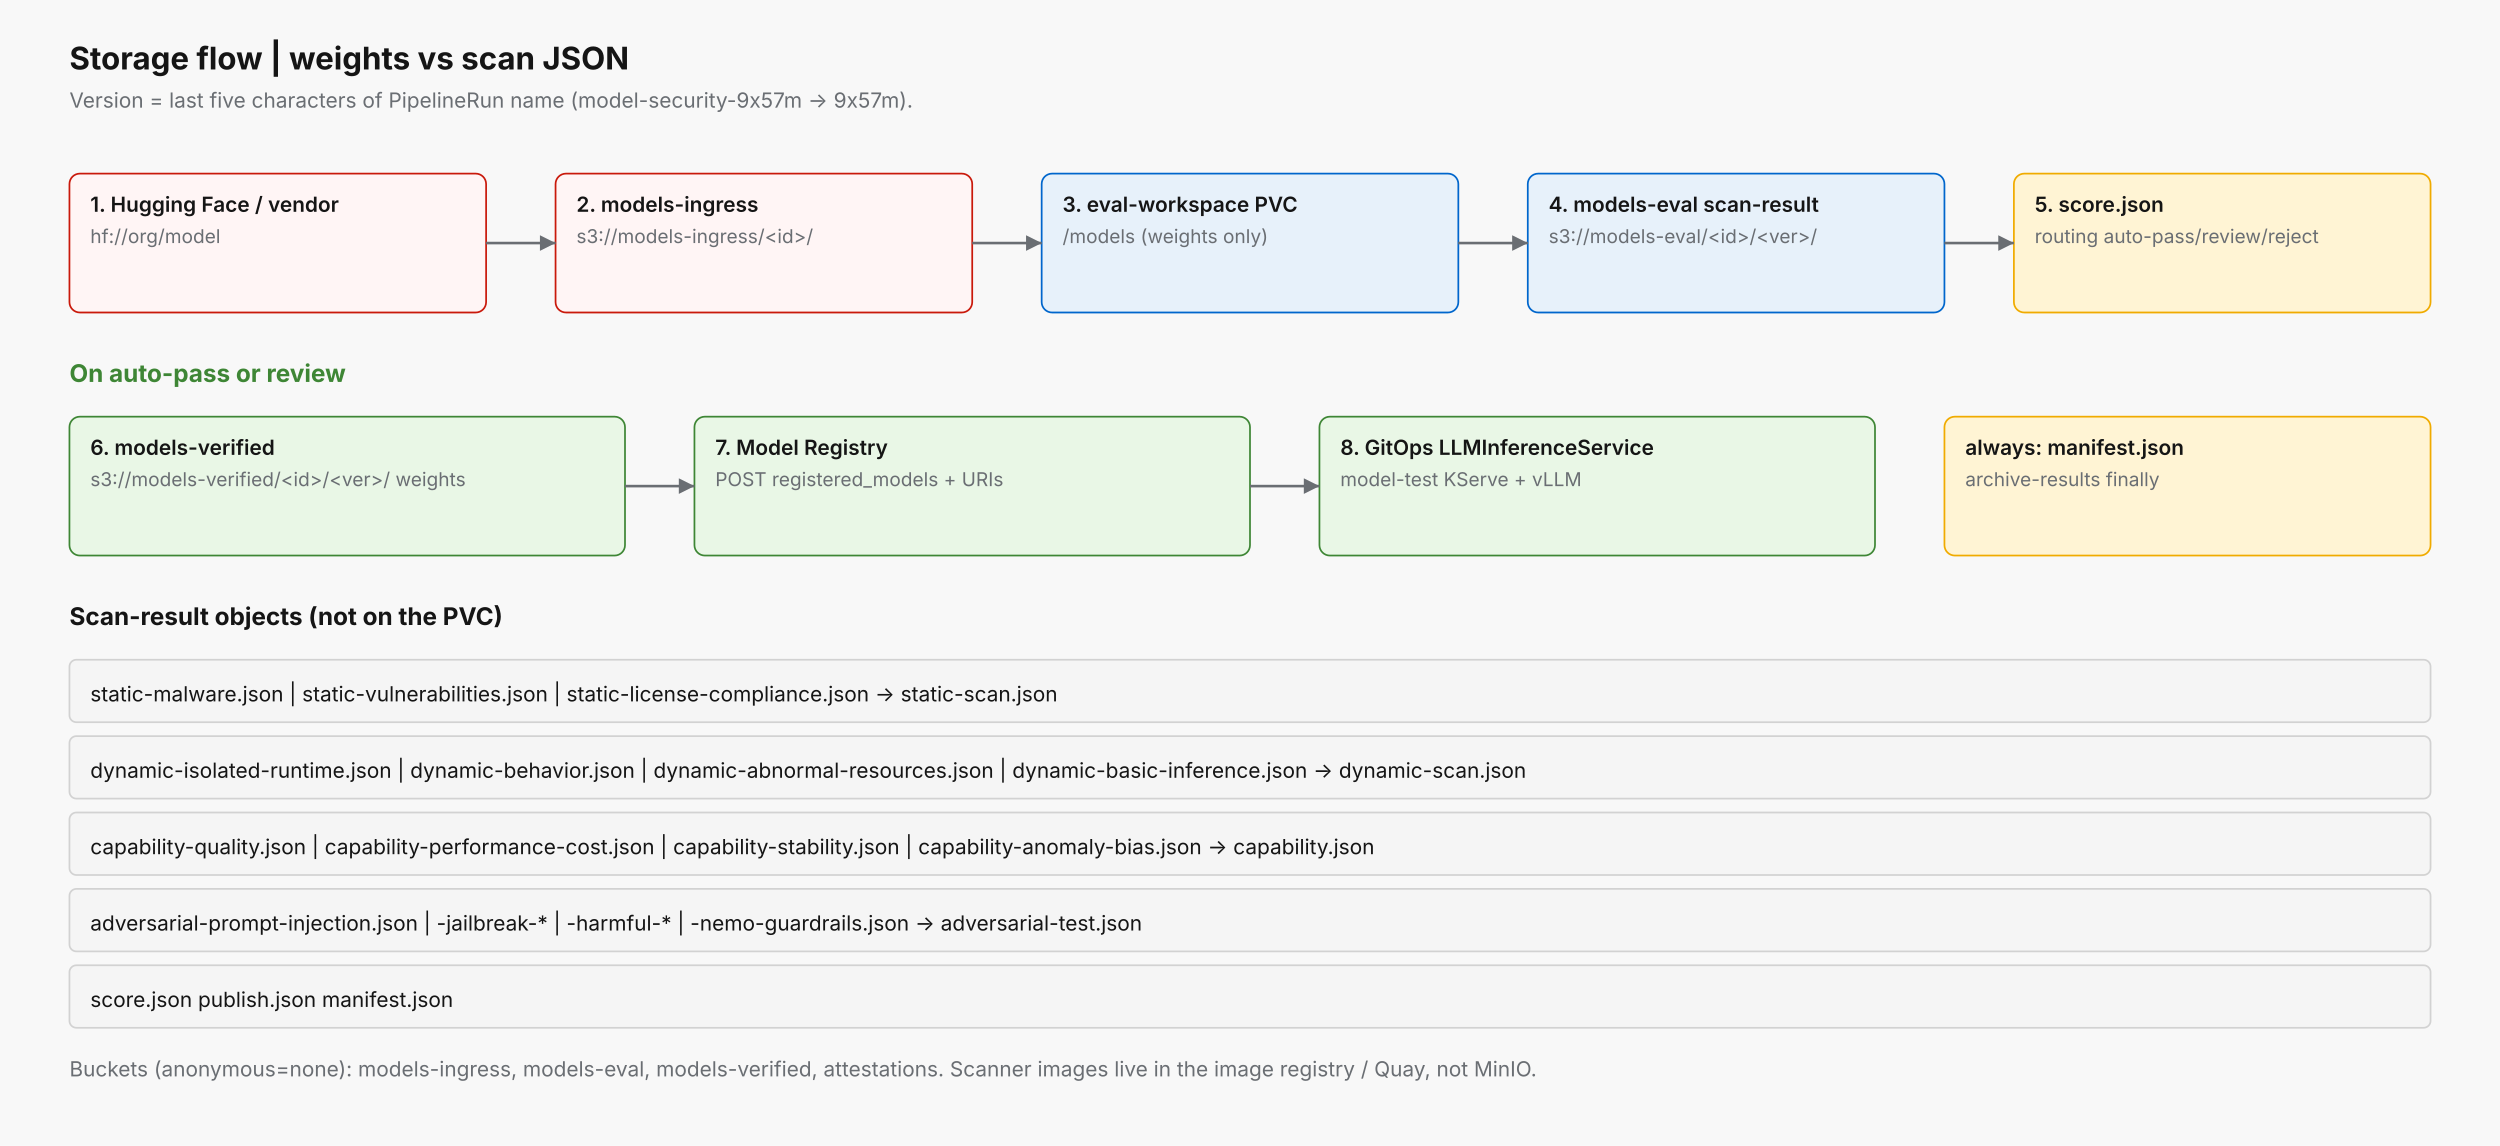
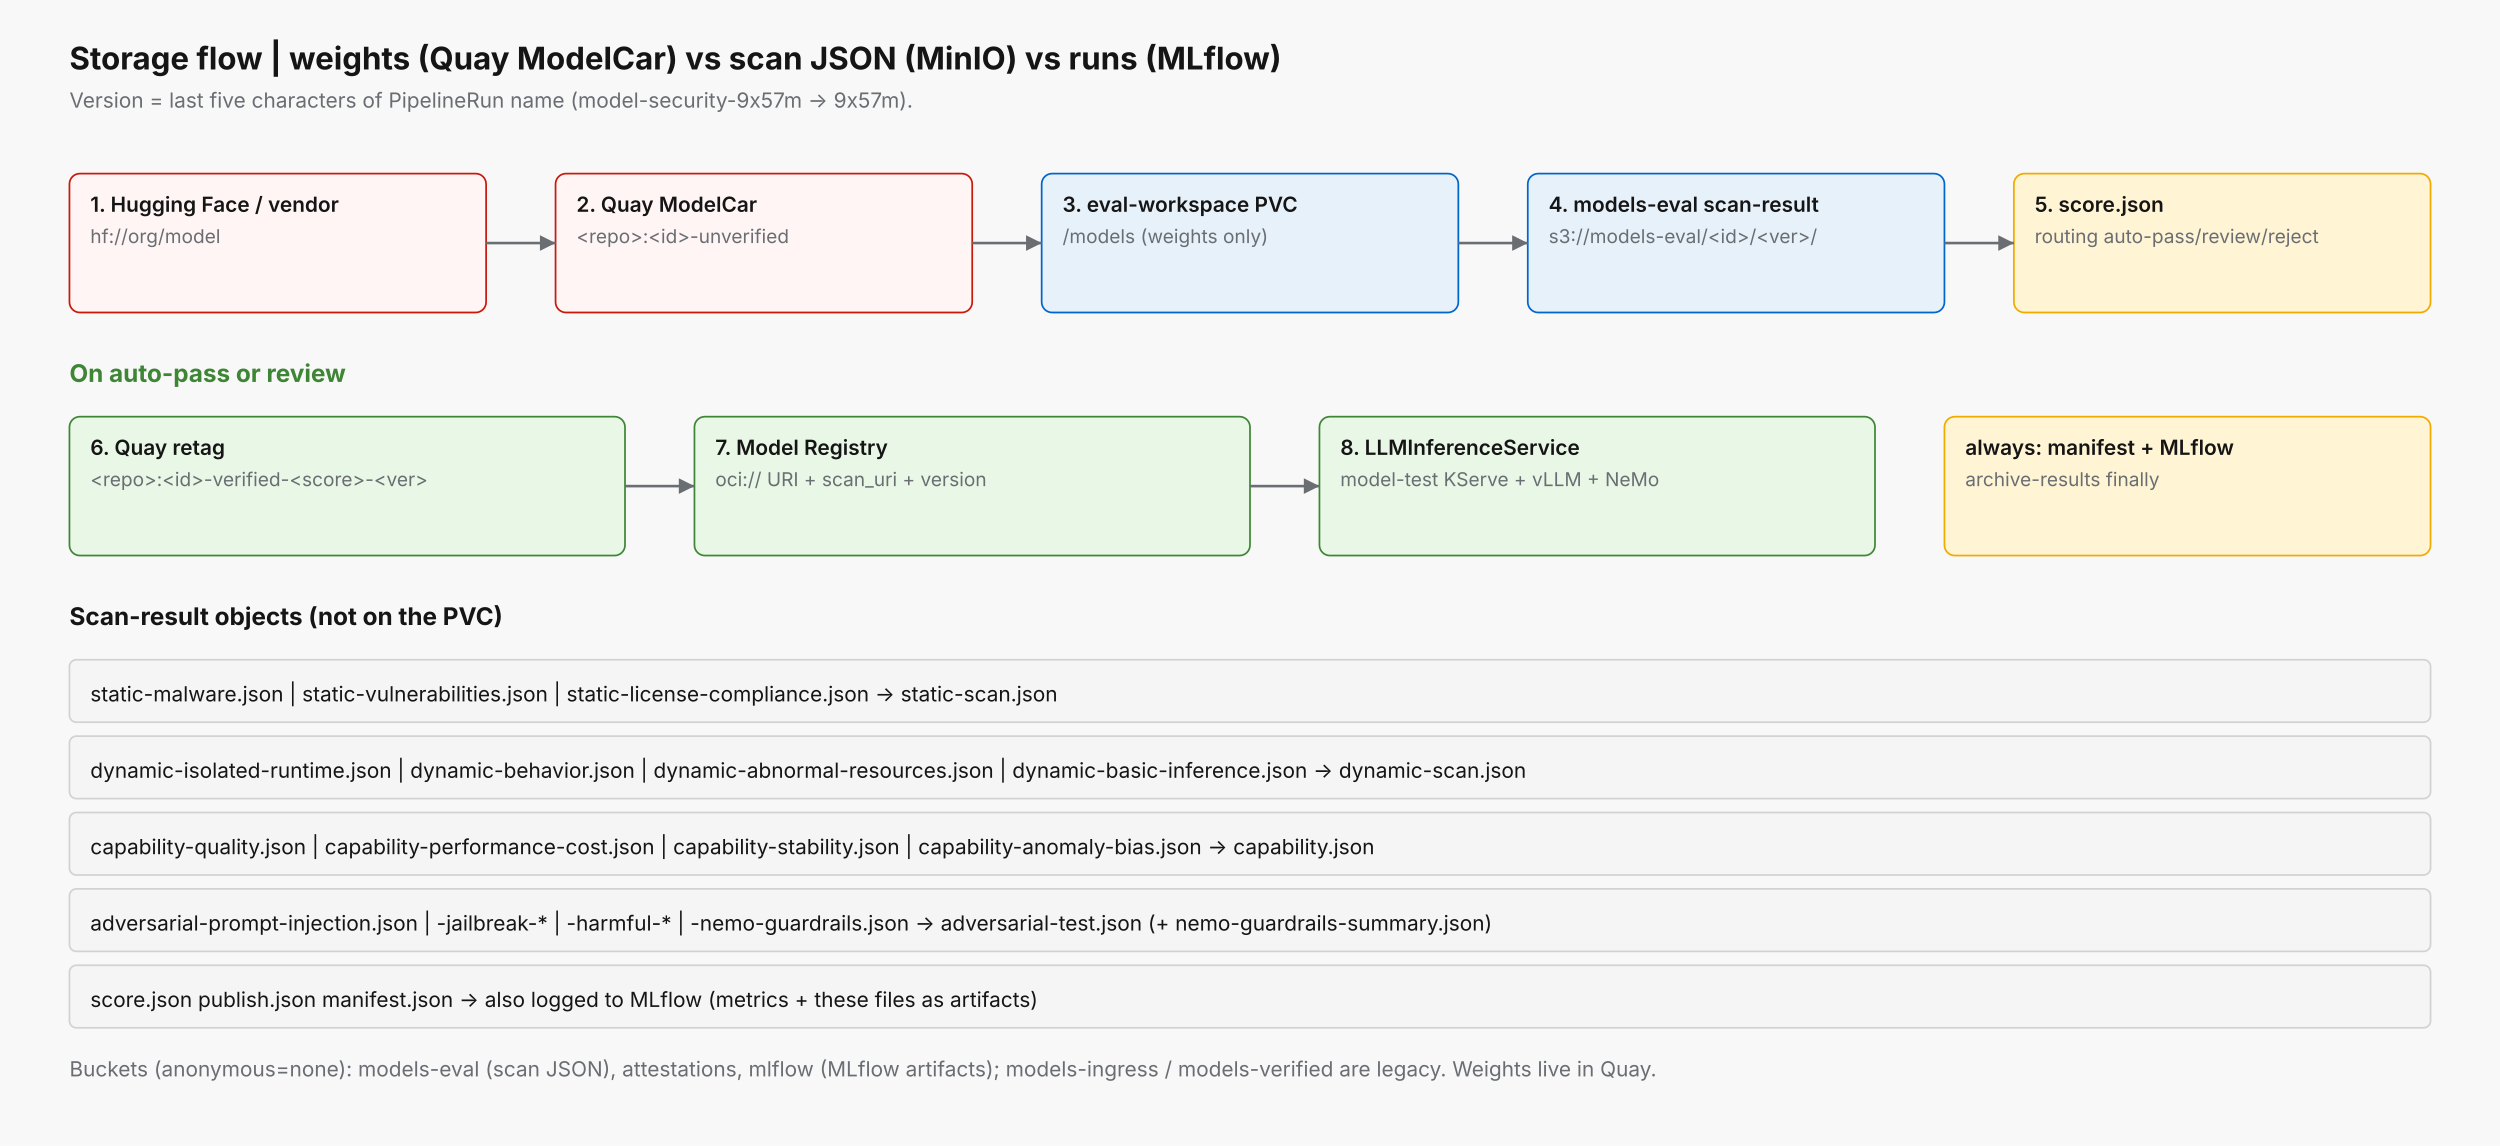
<svg xmlns="http://www.w3.org/2000/svg" viewBox="0 0 1440 660" role="img" aria-label="MinIO and PVC storage flow">
  <rect x="0" y="0" width="1440" height="660" rx="0" fill="#F8F8F8" stroke="#F8F8F8" stroke-width="0" />
  <defs>
    <marker id="arr" markerWidth="8" markerHeight="8" refX="6" refY="3" orient="auto">
      <path d="M0,0 L6,3 L0,6" fill="#6A6E73" />
    </marker>
  </defs>
-   <text x="40" y="40" fill="#151515" font-size="18" font-weight="700" text-anchor="start" font-family="system-ui, -apple-system, Segoe UI, sans-serif">Storage flow  |  weights vs scan JSON</text>
+   <text x="40" y="40" fill="#151515" font-size="18" font-weight="700" text-anchor="start" font-family="system-ui, -apple-system, Segoe UI, sans-serif">Storage flow  |  weights (Quay ModelCar) vs scan JSON (MinIO) vs runs (MLflow)</text>
  <text x="40" y="62" fill="#6A6E73" font-size="12" font-weight="400" text-anchor="start" font-family="system-ui, -apple-system, Segoe UI, sans-serif">Version = last five characters of PipelineRun name (model-security-9x57m -&gt; 9x57m).</text>
  <rect x="40" y="100" width="240" height="80" rx="6" fill="#FFF5F5" stroke="#C9190B" stroke-width="1" />
  <text x="52" y="122" fill="#151515" font-size="12" font-weight="600" text-anchor="start" font-family="system-ui, -apple-system, Segoe UI, sans-serif">1. Hugging Face / vendor</text>
  <text x="52" y="140" fill="#6A6E73" font-size="11" font-weight="400" text-anchor="start" font-family="system-ui, -apple-system, Segoe UI, sans-serif">hf://org/model</text>
  <rect x="320" y="100" width="240" height="80" rx="6" fill="#FFF5F5" stroke="#C9190B" stroke-width="1" />
-   <text x="332" y="122" fill="#151515" font-size="12" font-weight="600" text-anchor="start" font-family="system-ui, -apple-system, Segoe UI, sans-serif">2. models-ingress</text>
-   <text x="332" y="140" fill="#6A6E73" font-size="11" font-weight="400" text-anchor="start" font-family="system-ui, -apple-system, Segoe UI, sans-serif">s3://models-ingress/&lt;id&gt;/</text>
+   <text x="332" y="122" fill="#151515" font-size="12" font-weight="600" text-anchor="start" font-family="system-ui, -apple-system, Segoe UI, sans-serif">2. Quay ModelCar</text>
+   <text x="332" y="140" fill="#6A6E73" font-size="11" font-weight="400" text-anchor="start" font-family="system-ui, -apple-system, Segoe UI, sans-serif">&lt;repo&gt;:&lt;id&gt;-unverified</text>
  <rect x="600" y="100" width="240" height="80" rx="6" fill="#E7F1FA" stroke="#0066CC" stroke-width="1" />
  <text x="612" y="122" fill="#151515" font-size="12" font-weight="600" text-anchor="start" font-family="system-ui, -apple-system, Segoe UI, sans-serif">3. eval-workspace PVC</text>
  <text x="612" y="140" fill="#6A6E73" font-size="11" font-weight="400" text-anchor="start" font-family="system-ui, -apple-system, Segoe UI, sans-serif">/models  (weights only)</text>
  <rect x="880" y="100" width="240" height="80" rx="6" fill="#E7F1FA" stroke="#0066CC" stroke-width="1" />
  <text x="892" y="122" fill="#151515" font-size="12" font-weight="600" text-anchor="start" font-family="system-ui, -apple-system, Segoe UI, sans-serif">4. models-eval scan-result</text>
  <text x="892" y="140" fill="#6A6E73" font-size="11" font-weight="400" text-anchor="start" font-family="system-ui, -apple-system, Segoe UI, sans-serif">s3://models-eval/&lt;id&gt;/&lt;ver&gt;/</text>
  <rect x="1160" y="100" width="240" height="80" rx="6" fill="#FFF4D4" stroke="#F0AB00" stroke-width="1" />
  <text x="1172" y="122" fill="#151515" font-size="12" font-weight="600" text-anchor="start" font-family="system-ui, -apple-system, Segoe UI, sans-serif">5. score.json</text>
  <text x="1172" y="140" fill="#6A6E73" font-size="11" font-weight="400" text-anchor="start" font-family="system-ui, -apple-system, Segoe UI, sans-serif">routing auto-pass/review/reject</text>
  <line x1="280" y1="140" x2="320" y2="140" stroke="#6A6E73" stroke-width="1.5" marker-end="url(#arr)" />
  <line x1="560" y1="140" x2="600" y2="140" stroke="#6A6E73" stroke-width="1.5" marker-end="url(#arr)" />
  <line x1="840" y1="140" x2="880" y2="140" stroke="#6A6E73" stroke-width="1.5" marker-end="url(#arr)" />
  <line x1="1120" y1="140" x2="1160" y2="140" stroke="#6A6E73" stroke-width="1.5" marker-end="url(#arr)" />
  <text x="40" y="220" fill="#3E8635" font-size="14" font-weight="700" text-anchor="start" font-family="system-ui, -apple-system, Segoe UI, sans-serif">On auto-pass or review</text>
  <rect x="40" y="240" width="320" height="80" rx="6" fill="#E9F7E6" stroke="#3E8635" stroke-width="1" />
-   <text x="52" y="262" fill="#151515" font-size="12" font-weight="600" text-anchor="start" font-family="system-ui, -apple-system, Segoe UI, sans-serif">6. models-verified</text>
-   <text x="52" y="280" fill="#6A6E73" font-size="11" font-weight="400" text-anchor="start" font-family="system-ui, -apple-system, Segoe UI, sans-serif">s3://models-verified/&lt;id&gt;/&lt;ver&gt;/  weights</text>
+   <text x="52" y="262" fill="#151515" font-size="12" font-weight="600" text-anchor="start" font-family="system-ui, -apple-system, Segoe UI, sans-serif">6. Quay retag</text>
+   <text x="52" y="280" fill="#6A6E73" font-size="11" font-weight="400" text-anchor="start" font-family="system-ui, -apple-system, Segoe UI, sans-serif">&lt;repo&gt;:&lt;id&gt;-verified-&lt;score&gt;-&lt;ver&gt;</text>
  <rect x="400" y="240" width="320" height="80" rx="6" fill="#E9F7E6" stroke="#3E8635" stroke-width="1" />
  <text x="412" y="262" fill="#151515" font-size="12" font-weight="600" text-anchor="start" font-family="system-ui, -apple-system, Segoe UI, sans-serif">7. Model Registry</text>
-   <text x="412" y="280" fill="#6A6E73" font-size="11" font-weight="400" text-anchor="start" font-family="system-ui, -apple-system, Segoe UI, sans-serif">POST registered_models + URIs</text>
+   <text x="412" y="280" fill="#6A6E73" font-size="11" font-weight="400" text-anchor="start" font-family="system-ui, -apple-system, Segoe UI, sans-serif">oci:// URI + scan_uri + version</text>
  <rect x="760" y="240" width="320" height="80" rx="6" fill="#E9F7E6" stroke="#3E8635" stroke-width="1" />
-   <text x="772" y="262" fill="#151515" font-size="12" font-weight="600" text-anchor="start" font-family="system-ui, -apple-system, Segoe UI, sans-serif">8. GitOps LLMInferenceService</text>
-   <text x="772" y="280" fill="#6A6E73" font-size="11" font-weight="400" text-anchor="start" font-family="system-ui, -apple-system, Segoe UI, sans-serif">model-test KServe + vLLM</text>
+   <text x="772" y="262" fill="#151515" font-size="12" font-weight="600" text-anchor="start" font-family="system-ui, -apple-system, Segoe UI, sans-serif">8. LLMInferenceService</text>
+   <text x="772" y="280" fill="#6A6E73" font-size="11" font-weight="400" text-anchor="start" font-family="system-ui, -apple-system, Segoe UI, sans-serif">model-test KServe + vLLM + NeMo</text>
  <rect x="1120" y="240" width="280" height="80" rx="6" fill="#FFF4D4" stroke="#F0AB00" stroke-width="1" />
-   <text x="1132" y="262" fill="#151515" font-size="12" font-weight="600" text-anchor="start" font-family="system-ui, -apple-system, Segoe UI, sans-serif">always: manifest.json</text>
+   <text x="1132" y="262" fill="#151515" font-size="12" font-weight="600" text-anchor="start" font-family="system-ui, -apple-system, Segoe UI, sans-serif">always: manifest + MLflow</text>
  <text x="1132" y="280" fill="#6A6E73" font-size="11" font-weight="400" text-anchor="start" font-family="system-ui, -apple-system, Segoe UI, sans-serif">archive-results finally</text>
  <line x1="360" y1="280" x2="400" y2="280" stroke="#6A6E73" stroke-width="1.5" marker-end="url(#arr)" />
  <line x1="720" y1="280" x2="760" y2="280" stroke="#6A6E73" stroke-width="1.5" marker-end="url(#arr)" />
  <text x="40" y="360" fill="#151515" font-size="14" font-weight="700" text-anchor="start" font-family="system-ui, -apple-system, Segoe UI, sans-serif">Scan-result objects (not on the PVC)</text>
  <rect x="40" y="380" width="1360" height="36" rx="4" fill="#F5F5F5" stroke="#D2D2D2" stroke-width="1" />
  <text x="52" y="404" fill="#151515" font-size="12" font-weight="400" text-anchor="start" font-family="system-ui, -apple-system, Segoe UI, sans-serif">static-malware.json  |  static-vulnerabilities.json  |  static-license-compliance.json  -&gt;  static-scan.json</text>
  <rect x="40" y="424" width="1360" height="36" rx="4" fill="#F5F5F5" stroke="#D2D2D2" stroke-width="1" />
  <text x="52" y="448" fill="#151515" font-size="12" font-weight="400" text-anchor="start" font-family="system-ui, -apple-system, Segoe UI, sans-serif">dynamic-isolated-runtime.json  |  dynamic-behavior.json  |  dynamic-abnormal-resources.json  |  dynamic-basic-inference.json  -&gt;  dynamic-scan.json</text>
  <rect x="40" y="468" width="1360" height="36" rx="4" fill="#F5F5F5" stroke="#D2D2D2" stroke-width="1" />
  <text x="52" y="492" fill="#151515" font-size="12" font-weight="400" text-anchor="start" font-family="system-ui, -apple-system, Segoe UI, sans-serif">capability-quality.json  |  capability-performance-cost.json  |  capability-stability.json  |  capability-anomaly-bias.json  -&gt;  capability.json</text>
  <rect x="40" y="512" width="1360" height="36" rx="4" fill="#F5F5F5" stroke="#D2D2D2" stroke-width="1" />
-   <text x="52" y="536" fill="#151515" font-size="12" font-weight="400" text-anchor="start" font-family="system-ui, -apple-system, Segoe UI, sans-serif">adversarial-prompt-injection.json  |  -jailbreak-*  |  -harmful-*  |  -nemo-guardrails.json  -&gt;  adversarial-test.json</text>
+   <text x="52" y="536" fill="#151515" font-size="12" font-weight="400" text-anchor="start" font-family="system-ui, -apple-system, Segoe UI, sans-serif">adversarial-prompt-injection.json  |  -jailbreak-*  |  -harmful-*  |  -nemo-guardrails.json  -&gt;  adversarial-test.json   (+ nemo-guardrails-summary.json)</text>
  <rect x="40" y="556" width="1360" height="36" rx="4" fill="#F5F5F5" stroke="#D2D2D2" stroke-width="1" />
-   <text x="52" y="580" fill="#151515" font-size="12" font-weight="400" text-anchor="start" font-family="system-ui, -apple-system, Segoe UI, sans-serif">score.json   publish.json   manifest.json</text>
-   <text x="40" y="620" fill="#6A6E73" font-size="12" font-weight="400" text-anchor="start" font-family="system-ui, -apple-system, Segoe UI, sans-serif">Buckets (anonymous=none): models-ingress, models-eval, models-verified, attestations. Scanner images live in the image registry / Quay, not MinIO.</text>
+   <text x="52" y="580" fill="#151515" font-size="12" font-weight="400" text-anchor="start" font-family="system-ui, -apple-system, Segoe UI, sans-serif">score.json   publish.json   manifest.json      -&gt;  also logged to MLflow (metrics + these files as artifacts)</text>
+   <text x="40" y="620" fill="#6A6E73" font-size="12" font-weight="400" text-anchor="start" font-family="system-ui, -apple-system, Segoe UI, sans-serif">Buckets (anonymous=none): models-eval (scan JSON), attestations, mlflow (MLflow artifacts); models-ingress / models-verified are legacy. Weights live in Quay.</text>
</svg>
